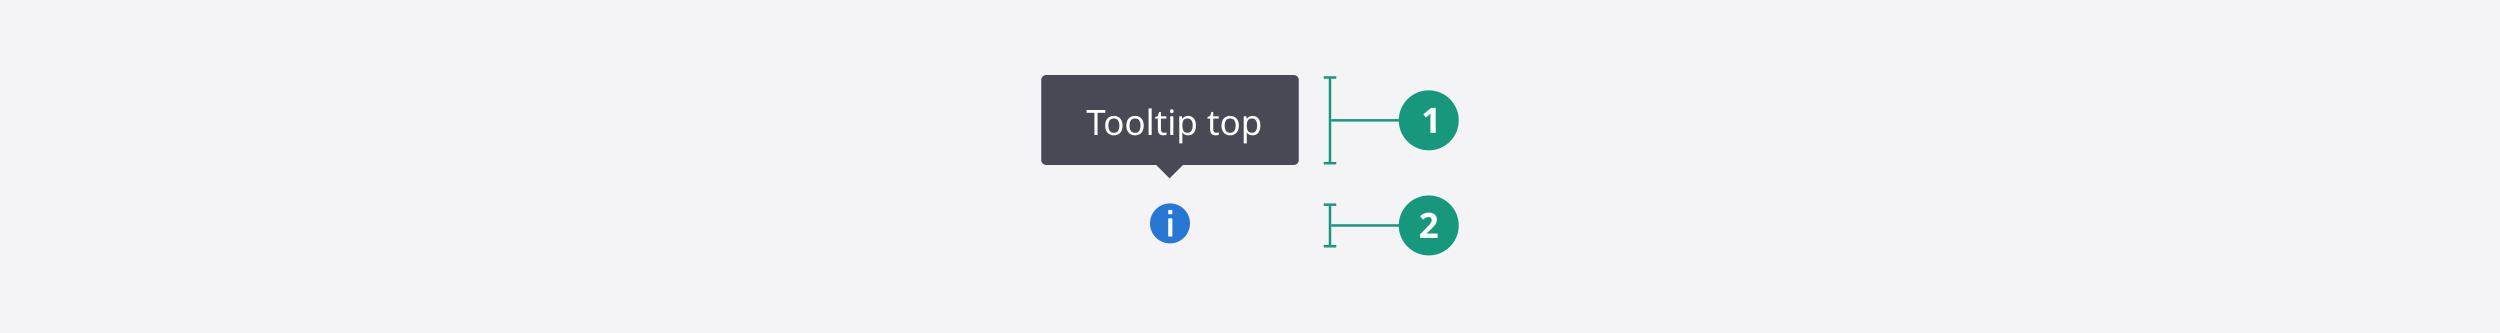
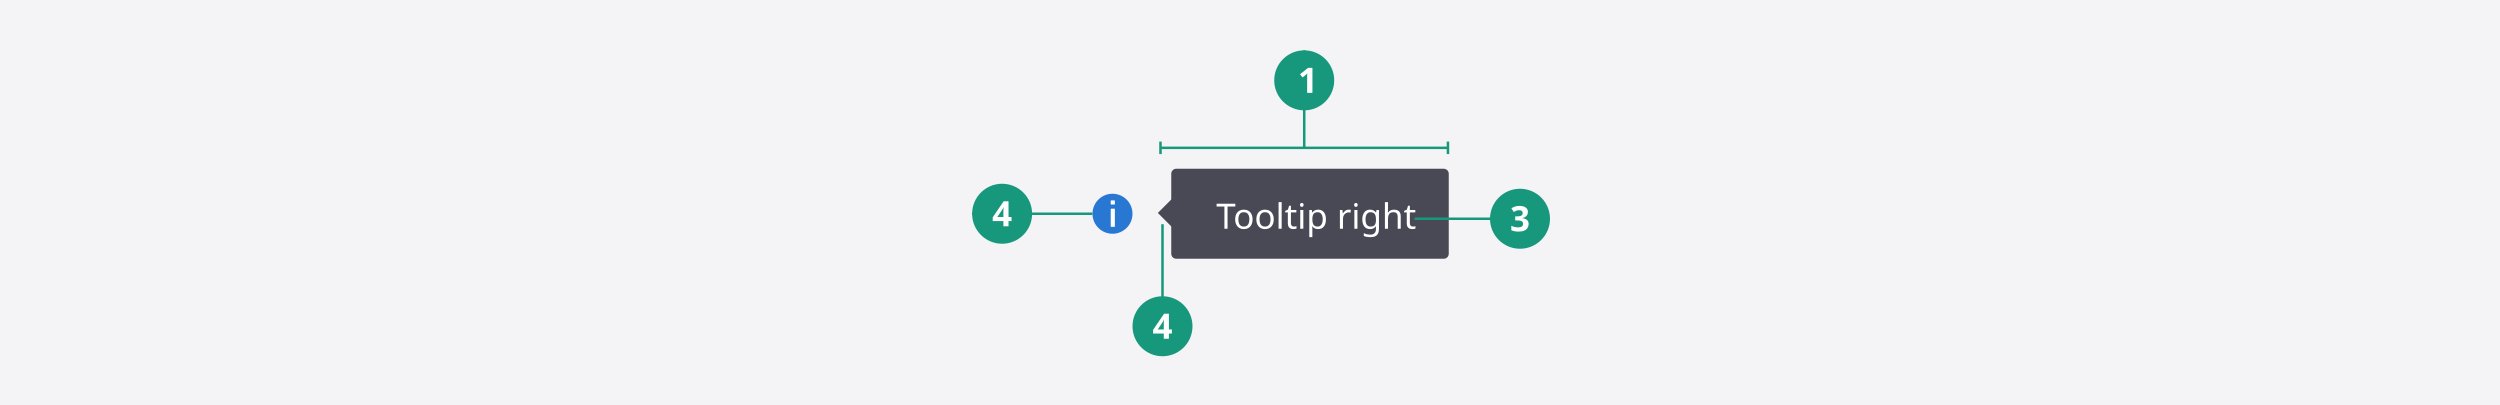
- <svg xmlns="http://www.w3.org/2000/svg" width="1000" height="133" viewBox="0 0 1000 133">
+ <svg xmlns="http://www.w3.org/2000/svg" width="1000" height="162" viewBox="0 0 1000 162">
  <defs>
    <clipPath id="clip-Anatomy">
-       <rect width="1000" height="133" />
+       <rect width="1000" height="162" />
    </clipPath>
  </defs>
  <g id="Anatomy" clip-path="url(#clip-Anatomy)">
-     <rect width="1000" height="133" fill="#f4f4f6" />
-     <g id="Group_268784" data-name="Group 268784" transform="translate(460 81.36)">
+     <rect width="1000" height="162" fill="#f4f4f6" />
+     <g id="Group_268784" data-name="Group 268784" transform="translate(437 77.5)">
      <g id="Group_11913" data-name="Group 11913">
        <circle id="Ellipse_6" data-name="Ellipse 6" cx="8" cy="8" r="8" fill="#2777d3" />
      </g>
      <path id="Path_6649" data-name="Path 6649" d="M153,30.41v-6.9a.192.192,0,0,1,.192-.192h1.272a.192.192,0,0,1,.192.192v6.9a.192.192,0,0,1-.192.192h-1.272A.192.192,0,0,1,153,30.41Zm.192-8.753h1.272a.192.192,0,0,0,.192-.192V20.192a.192.192,0,0,0-.192-.192h-1.272a.192.192,0,0,0-.192.192v1.272A.192.192,0,0,0,153.192,21.657Z" transform="translate(-145.711 -17.349)" fill="#fff" />
    </g>
-     <g id="Group_268785" data-name="Group 268785" transform="translate(503.825 -323.64)">
-       <path id="Path_1" data-name="Path 1" d="M12,0A12,12,0,1,1,0,12,12,12,0,0,1,12,0Z" transform="translate(55.675 359.776)" fill="#17987c" />
-       <path id="Path_3" data-name="Path 3" d="M0,0H1V39H0Z" transform="translate(67.675 371.276) rotate(90)" fill="#17987c" />
-       <g id="Group_5" data-name="Group 5" transform="translate(158.675 740.421) rotate(180)">
+     <g id="Group_268785" data-name="Group 268785" transform="translate(419.825 -339.64)">
+       <path id="Path_1" data-name="Path 1" d="M12,0A12,12,0,1,1,0,12,12,12,0,0,1,12,0Z" transform="translate(89.863 359.776)" fill="#17987c" />
+       <path id="Path_3" data-name="Path 3" d="M0,0H1V39H0Z" transform="translate(102.363 398.776) rotate(180)" fill="#17987c" />
+       <g id="Group_5" data-name="Group 5" transform="translate(-307.129 529.276) rotate(-90)">
        <g id="Group_6" data-name="Group 6" transform="translate(0 351)">
          <path id="Path_8" data-name="Path 8" d="M0,0H1V5H0Z" transform="translate(128 1) rotate(-90)" fill="#17987c" />
-           <path id="Path_9" data-name="Path 9" d="M0,0H1V5H0Z" transform="translate(128 35.291) rotate(-90)" fill="#17987c" />
-           <path id="Path_7" data-name="Path 7" d="M0,0H1V33.791H0Z" transform="translate(130 0.75)" fill="#17987c" />
+           <path id="Path_9" data-name="Path 9" d="M0,0H1V5H0Z" transform="translate(128 115.984) rotate(-90)" fill="#17987c" />
+           <path id="Path_7" data-name="Path 7" d="M0,0H1V114.484H0Z" transform="translate(130 0.75)" fill="#17987c" />
        </g>
      </g>
-       <text id="_1" data-name="1" transform="translate(64.675 376.776)" fill="#fff" font-size="14" font-family="SegoeUI-Semibold, Segoe UI" font-weight="600">
+       <text id="_1" data-name="1" transform="translate(99.363 376.776)" fill="#fff" font-size="14" font-family="SegoeUI-Semibold, Segoe UI" font-weight="600">
        <tspan x="0" y="0">1</tspan>
      </text>
    </g>
-     <g id="Group_268786" data-name="Group 268786" transform="translate(503.825 -272.77)">
-       <path id="Path_1-2" data-name="Path 1" d="M12,0A12,12,0,1,1,0,12,12,12,0,0,1,12,0Z" transform="translate(55.675 350.953)" fill="#17987c" />
-       <path id="Path_3-2" data-name="Path 3" d="M0,0H1V39H0Z" transform="translate(67.675 362.453) rotate(90)" fill="#17987c" />
-       <g id="Group_5-2" data-name="Group 5" transform="translate(158.675 722.776) rotate(180)">
-         <g id="Group_6-2" data-name="Group 6" transform="translate(0 351)">
-           <path id="Path_8-2" data-name="Path 8" d="M0,0H1V5H0Z" transform="translate(128 1) rotate(-90)" fill="#17987c" />
-           <path id="Path_9-2" data-name="Path 9" d="M0,0H1V5H0Z" transform="translate(128 17.646) rotate(-90)" fill="#17987c" />
-           <path id="Path_7-2" data-name="Path 7" d="M0,0H1V16.146H0Z" transform="translate(130 0.75)" fill="#17987c" />
+     <g id="Tooltip" transform="translate(463.14 67.5)">
+       <g id="Group_264703" data-name="Group 264703" transform="translate(5.36)">
+         <g id="Group_264702" data-name="Group 264702">
+           <rect id="Rectangle_3835" data-name="Rectangle 3835" width="111" height="36" rx="2" fill="#494955" />
+           <text id="Tooltip_right" data-name="Tooltip right" transform="translate(18 24)" fill="#fff" font-size="14" font-family="SegoeUI, Segoe UI">
+             <tspan x="0" y="0">Tooltip right</tspan>
+           </text>
        </g>
+         <rect id="Rectangle_3836" data-name="Rectangle 3836" width="8.033" height="8.033" transform="translate(-5.36 17.68) rotate(-45)" fill="#494955" />
      </g>
-       <text id="_2" data-name="2" transform="translate(63.675 367.953)" fill="#fff" font-size="14" font-family="SegoeUI-Semibold, Segoe UI" font-weight="600">
-         <tspan x="0" y="0">2</tspan>
+     </g>
+     <g id="Group_268794" data-name="Group 268794" transform="translate(546.325 -275.453)">
+       <path id="Path_1-2" data-name="Path 1" d="M12,0A12,12,0,1,1,0,12,12,12,0,0,1,12,0Z" transform="translate(49.675 350.953)" fill="#17987c" />
+       <path id="Path_3-2" data-name="Path 3" d="M0,0H1V48.155H0Z" transform="translate(67.675 362.453) rotate(90)" fill="#17987c" />
+       <text id="_3" data-name="3" transform="translate(57.675 367.953)" fill="#fff" font-size="14" font-family="SegoeUI-Semibold, Segoe UI" font-weight="600">
+         <tspan x="0" y="0">3</tspan>
      </text>
    </g>
-     <g id="Tooltip" transform="translate(416.5 30)">
-       <g id="Group_264703" data-name="Group 264703">
-         <g id="Group_264702" data-name="Group 264702">
-           <rect id="Rectangle_3835" data-name="Rectangle 3835" width="103" height="36" rx="2" fill="#494955" />
-           <text id="Tooltip_top" data-name="Tooltip top" transform="translate(18 24)" fill="#fff" font-size="14" font-family="SegoeUI, Segoe UI">
-             <tspan x="0" y="0">Tooltip top</tspan>
-           </text>
-         </g>
-         <rect id="Rectangle_3836" data-name="Rectangle 3836" width="8.033" height="8.033" transform="translate(45.64 35.68) rotate(-45)" fill="#494955" />
-       </g>
+     <g id="Group_268796" data-name="Group 268796" transform="translate(321.17 -277.453)">
+       <path id="Path_1-3" data-name="Path 1" d="M12,0A12,12,0,1,1,0,12,12,12,0,0,1,12,0Z" transform="translate(67.675 350.953)" fill="#17987c" />
+       <path id="Path_3-3" data-name="Path 3" d="M0,0H1V48.155H0Z" transform="translate(115.83 362.453) rotate(90)" fill="#17987c" />
+       <text id="_4" data-name="4" transform="translate(75.675 367.953)" fill="#fff" font-size="14" font-family="SegoeUI-Semibold, Segoe UI" font-weight="600">
+         <tspan x="0" y="0">4</tspan>
+       </text>
+     </g>
+     <g id="Group_268795" data-name="Group 268795" transform="translate(397.325 -232.453)">
+       <path id="Path_1-4" data-name="Path 1" d="M12,0A12,12,0,1,1,0,12,12,12,0,0,1,12,0Z" transform="translate(55.675 350.953)" fill="#17987c" />
+       <path id="Path_3-4" data-name="Path 3" d="M0,0H1V29.63H0Z" transform="translate(68.175 351.768) rotate(180)" fill="#17987c" />
+       <text id="_4-2" data-name="4" transform="translate(63.675 367.953)" fill="#fff" font-size="14" font-family="SegoeUI-Semibold, Segoe UI" font-weight="600">
+         <tspan x="0" y="0">4</tspan>
+       </text>
    </g>
  </g>
</svg>
